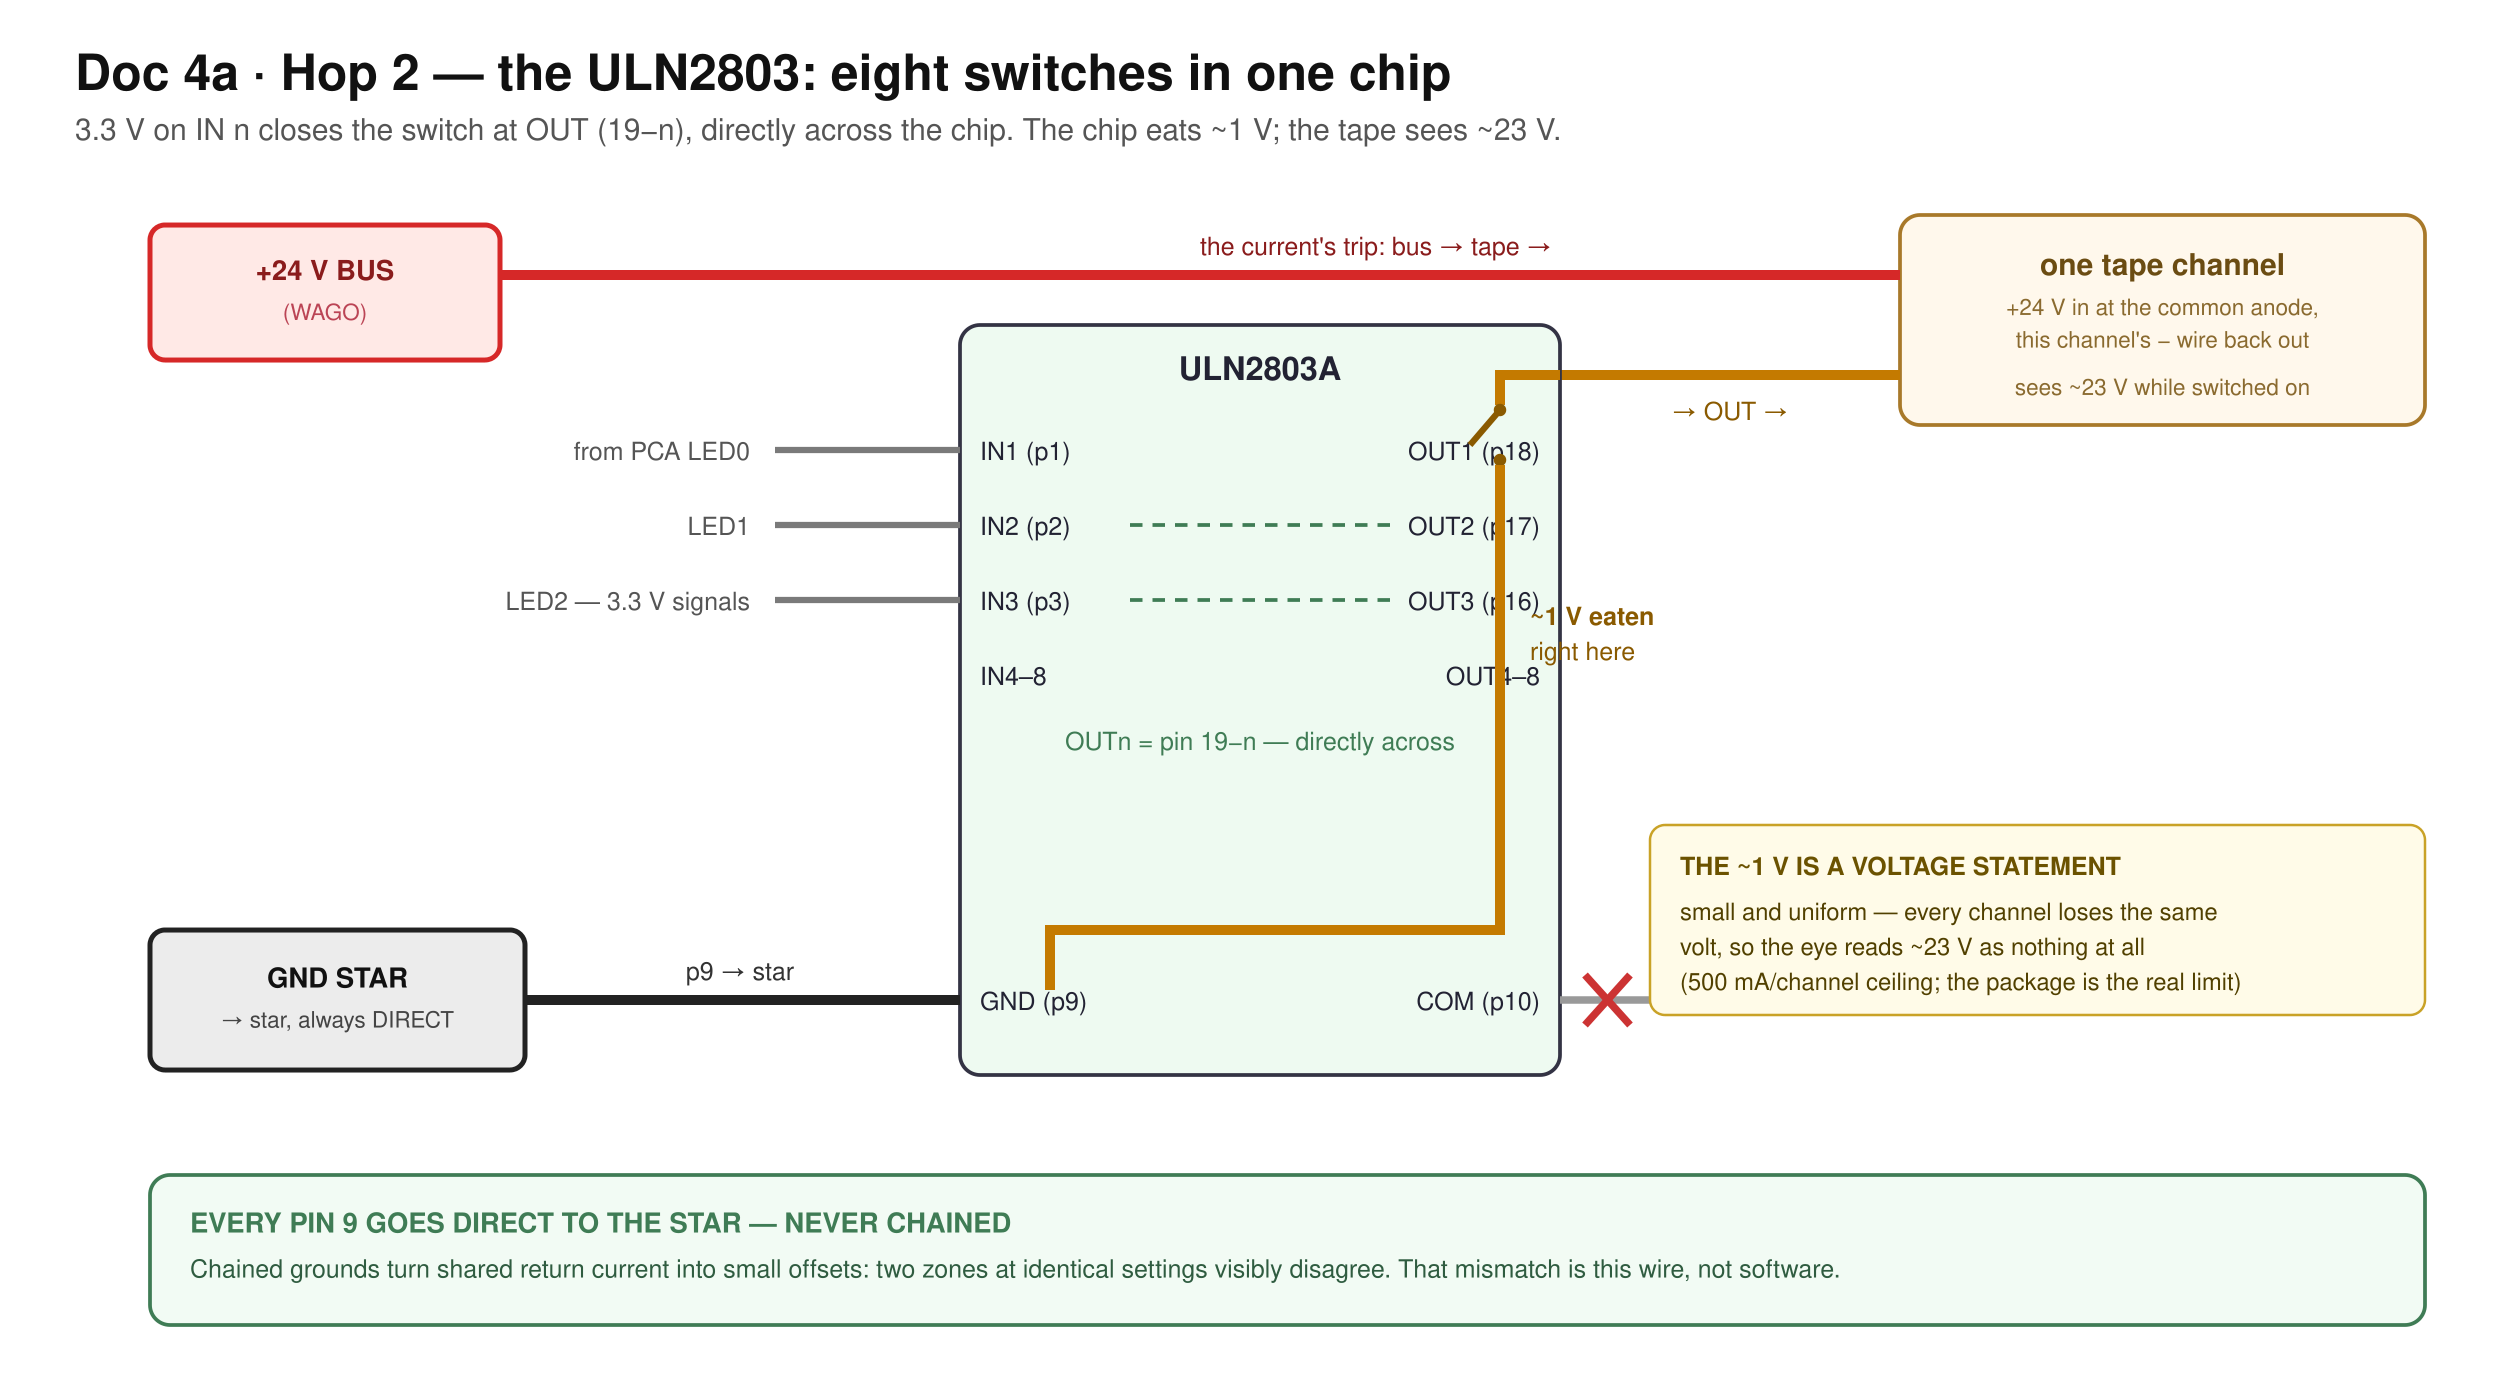
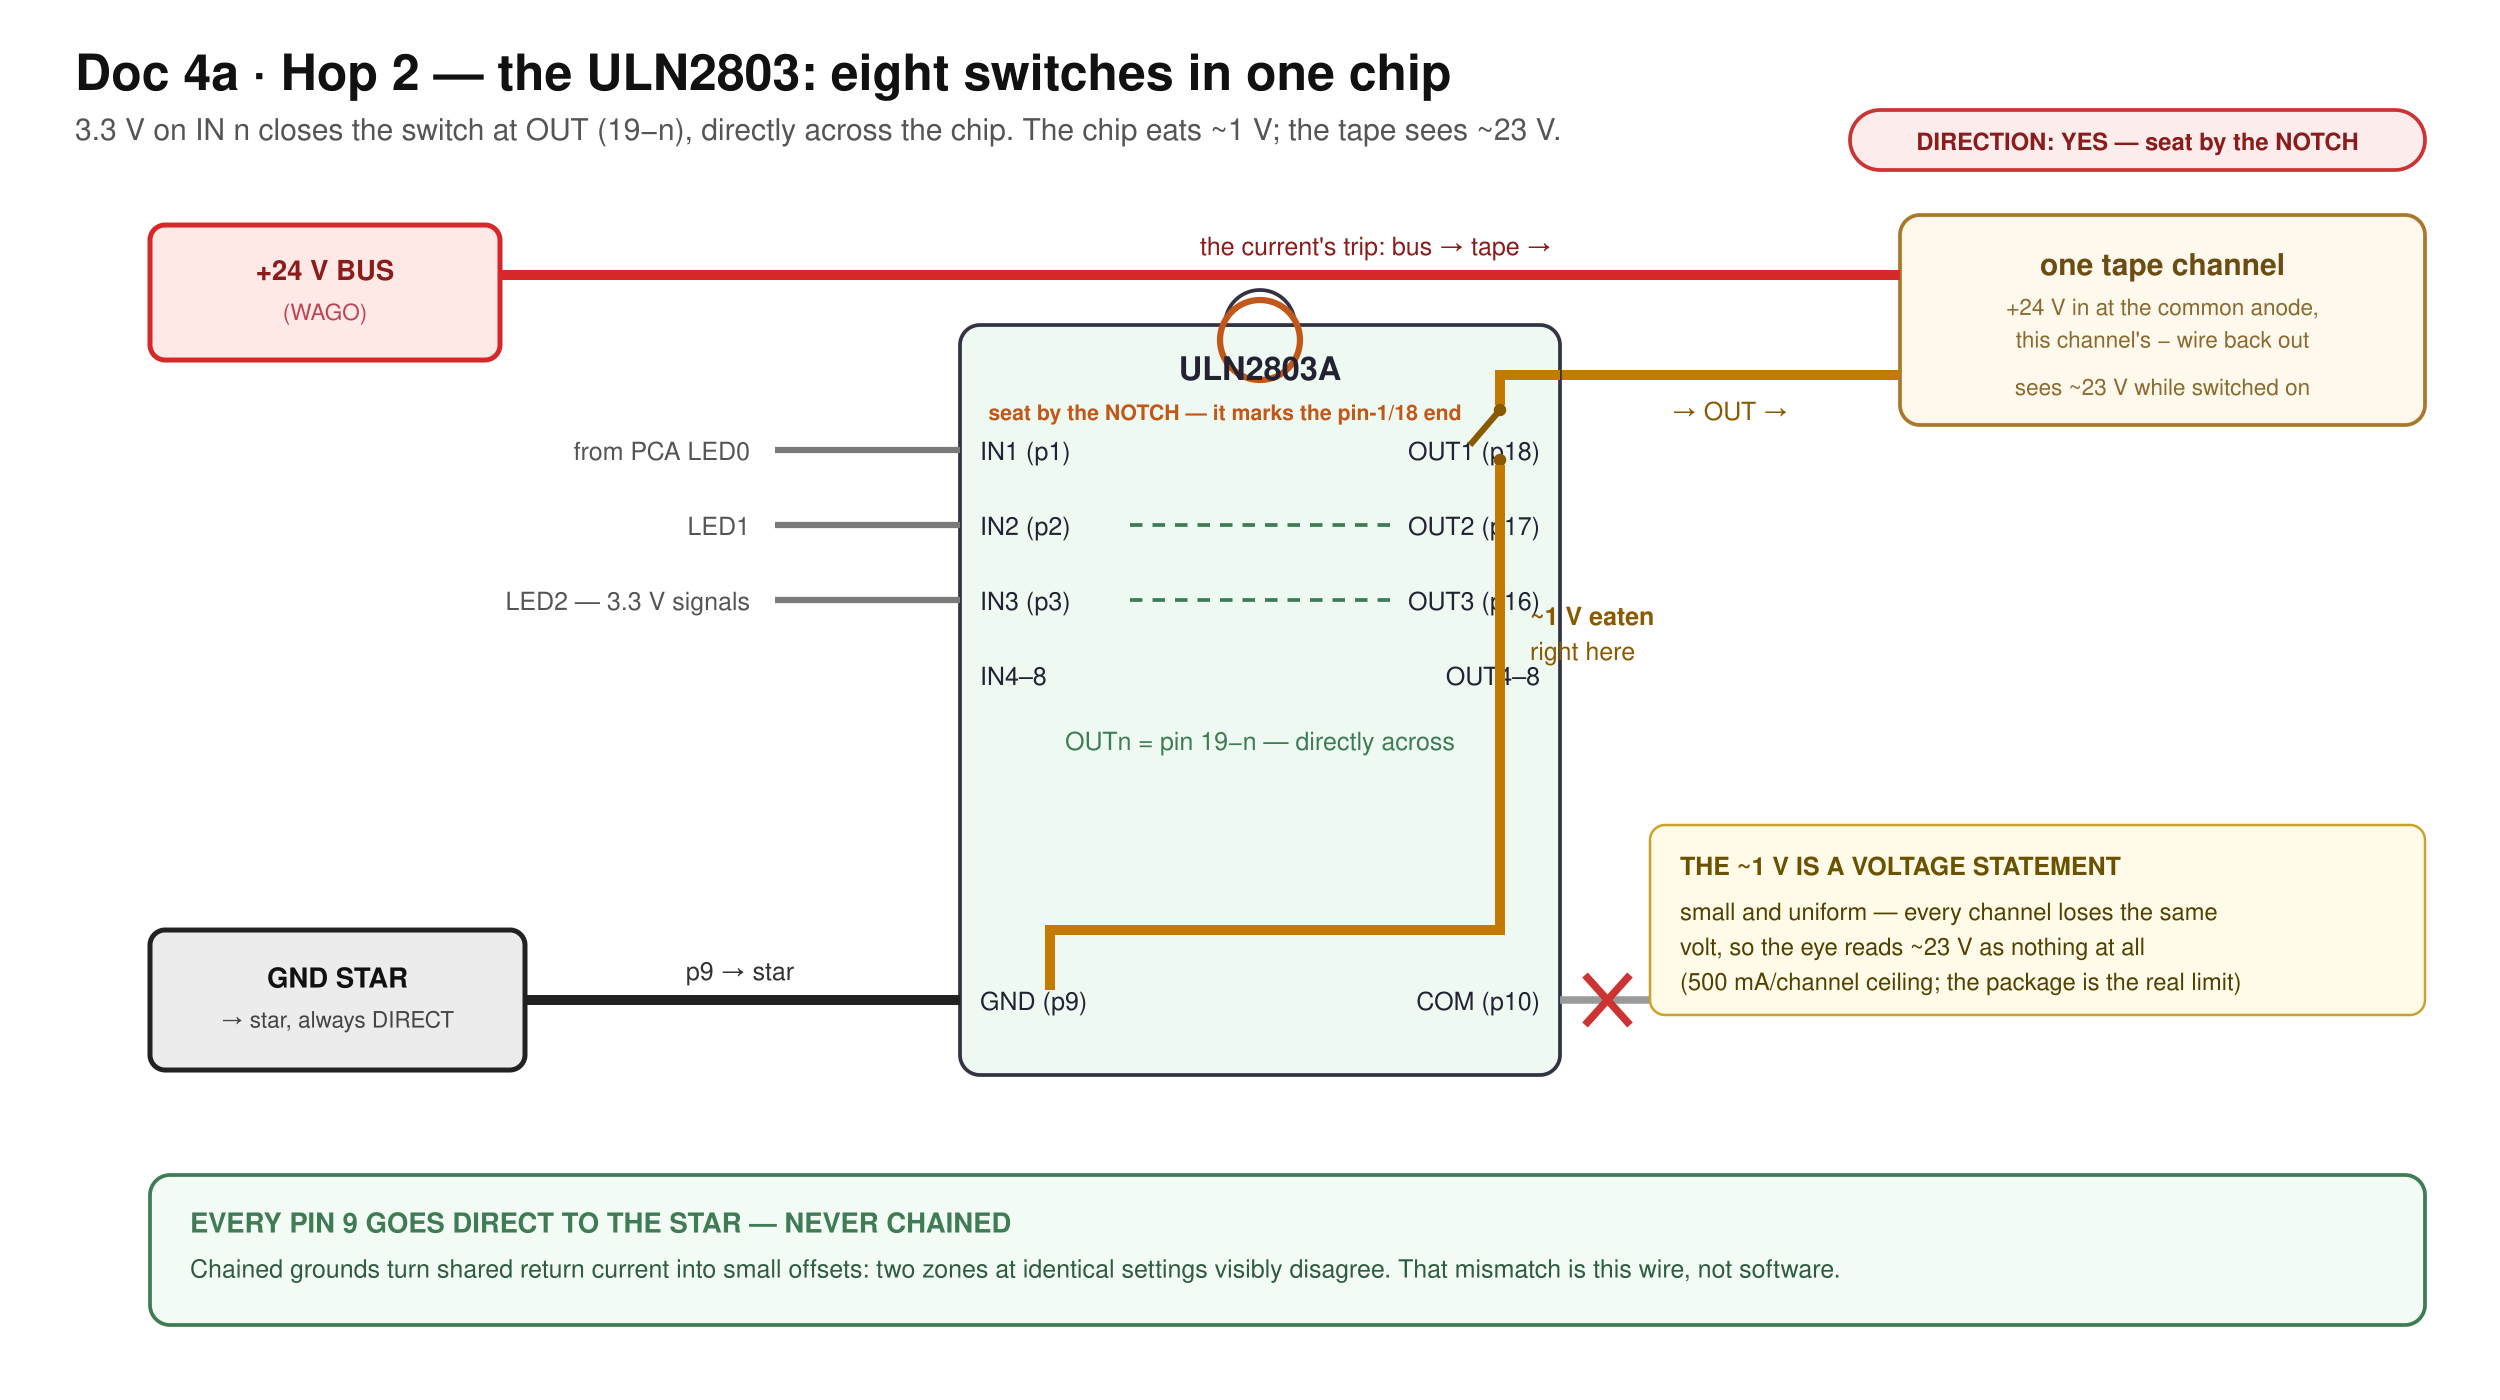
<svg xmlns="http://www.w3.org/2000/svg" viewBox="0 0 1000 560" font-family="Helvetica, Arial, sans-serif">
  <rect x="0" y="0" width="1000" height="560" fill="#ffffff" />
  <text x="30" y="36" font-size="20" font-weight="bold" fill="#111">Doc 4a · Hop 2 — the ULN2803: eight switches in one chip</text>
  <text x="30" y="56" font-size="12" fill="#555">3.3 V on IN n closes the switch at OUT (19−n), directly across the chip. The chip eats ~1 V; the tape sees ~23 V.</text>
+   <rect x="740" y="44" width="230" height="24" fill="#fdecec" stroke="#c33" stroke-width="1.5" rx="12" />
+   <text x="855" y="60" font-size="9.5" font-weight="bold" text-anchor="middle" fill="#8a1c1c">DIRECTION: YES — seat by the NOTCH</text>
  <rect x="60" y="90" width="140" height="54" fill="#ffe9e6" stroke="#d62828" stroke-width="2" rx="6" />
  <text x="130" y="112" font-size="11" font-weight="bold" text-anchor="middle" fill="#8a1c1c">+24 V BUS</text>
  <text x="130" y="128" font-size="9" text-anchor="middle" fill="#b45">(WAGO)</text>
  <rect x="760" y="86" width="210" height="84" fill="#fff8ec" stroke="#a8792a" stroke-width="1.5" rx="8" />
  <text x="865" y="110" font-size="12" font-weight="bold" text-anchor="middle" fill="#6b4c12">one tape channel</text>
  <text x="865" y="126" font-size="9" text-anchor="middle" fill="#8a6a2f">+24 V in at the common anode,</text>
  <text x="865" y="139" font-size="9" text-anchor="middle" fill="#8a6a2f">this channel's − wire back out</text>
  <text x="865" y="158" font-size="9" text-anchor="middle" fill="#8a6a2f">sees ~23 V while switched on</text>
  <path d="M 200 110 L 760 110" fill="none" stroke="#d62828" stroke-width="4" />
  <text x="480" y="102" font-size="10" fill="#8a1c1c">the current's trip: bus → tape →</text>
  <path d="M 760 150 L 624 150" fill="none" stroke="#c47a00" stroke-width="4" />
  <text x="692" y="168" font-size="10" fill="#8a5a00" text-anchor="middle">→ OUT →</text>
  <rect x="384" y="130" width="240" height="300" fill="#eefaf1" stroke="#334" stroke-width="1.5" rx="8" />
+   <path d="M 490 130 A 14 14 0 0 1 518 130 Z" fill="#ffffff" stroke="#334" stroke-width="1.5" />
+   <circle cx="504" cy="136" r="16" fill="none" stroke="#c2571a" stroke-width="2.5" />
  <text x="504" y="152" font-size="13" font-weight="bold" text-anchor="middle" fill="#223">ULN2803A</text>
+   <text x="490" y="168" font-size="8.5" text-anchor="middle" fill="#c2571a" font-weight="bold">seat by the NOTCH — it marks the pin-1/18 end</text>
  <g font-size="10" fill="#223">
    <text x="392" y="184">IN1 (p1)</text>
    <text x="392" y="214">IN2 (p2)</text>
    <text x="392" y="244">IN3 (p3)</text>
    <text x="392" y="274">IN4–8</text>
    <text x="392" y="404">GND (p9)</text>
    <text x="616" y="184" text-anchor="end">OUT1 (p18)</text>
    <text x="616" y="214" text-anchor="end">OUT2 (p17)</text>
    <text x="616" y="244" text-anchor="end">OUT3 (p16)</text>
    <text x="616" y="274" text-anchor="end">OUT4–8</text>
    <text x="616" y="404" text-anchor="end">COM (p10)</text>
  </g>
  <g stroke="#3f7c55" stroke-width="1.5" stroke-dasharray="5 4" fill="none">
    <line x1="452" y1="210" x2="556" y2="210" />
    <line x1="452" y1="240" x2="556" y2="240" />
  </g>
  <text x="504" y="300" font-size="10" text-anchor="middle" fill="#3f7c55">OUTn = pin 19−n — directly across</text>
  <path d="M 624 150 L 600 150 L 600 162" fill="none" stroke="#c47a00" stroke-width="4" />
  <circle cx="600" cy="164" r="2.5" fill="#8a5a00" />
  <path d="M 600 164 L 588 178" fill="none" stroke="#8a5a00" stroke-width="2.5" />
  <circle cx="600" cy="184" r="2.5" fill="#8a5a00" />
  <path d="M 600 186 L 600 372 L 420 372 L 420 396" fill="none" stroke="#c47a00" stroke-width="4" />
  <text x="612" y="250" font-size="10" font-weight="bold" fill="#8a5a00">~1 V eaten</text>
  <text x="612" y="264" font-size="10" fill="#8a5a00">right here</text>
  <path d="M 384 400 L 210 400" fill="none" stroke="#222" stroke-width="4" />
  <rect x="60" y="372" width="150" height="56" fill="#ececec" stroke="#222" stroke-width="2" rx="6" />
  <text x="135" y="395" font-size="11" font-weight="bold" text-anchor="middle" fill="#111">GND STAR</text>
  <text x="135" y="411" font-size="9" text-anchor="middle" fill="#444">→ star, always DIRECT</text>
  <text x="296" y="392" font-size="10" fill="#333" text-anchor="middle">p9 → star</text>
  <line x1="624" y1="400" x2="660" y2="400" stroke="#999" stroke-width="3" />
  <line x1="634" y1="390" x2="652" y2="410" stroke="#c33" stroke-width="3" />
  <line x1="652" y1="390" x2="634" y2="410" stroke="#c33" stroke-width="3" />
  <text x="670" y="404" font-size="9" fill="#8a1c1c">pin 10 COM: leave unconnected</text>
  <g stroke="#7a7a7a" stroke-width="2.5" fill="none">
    <line x1="310" y1="180" x2="384" y2="180" />
    <line x1="310" y1="210" x2="384" y2="210" />
    <line x1="310" y1="240" x2="384" y2="240" />
  </g>
  <text x="300" y="184" font-size="10" text-anchor="end" fill="#555">from PCA LED0</text>
  <text x="300" y="214" font-size="10" text-anchor="end" fill="#555">LED1</text>
  <text x="300" y="244" font-size="10" text-anchor="end" fill="#555">LED2 — 3.3 V signals</text>
  <rect x="660" y="330" width="310" height="76" fill="#fffbe8" stroke="#c9a227" rx="6" />
  <text x="672" y="350" font-size="10" font-weight="bold" fill="#6b5200">THE ~1 V IS A VOLTAGE STATEMENT</text>
  <text x="672" y="368" font-size="9.5" fill="#514000">small and uniform — every channel loses the same</text>
  <text x="672" y="382" font-size="9.5" fill="#514000">volt, so the eye reads ~23 V as nothing at all</text>
  <text x="672" y="396" font-size="9.5" fill="#514000">(500 mA/channel ceiling; the package is the real limit)</text>
  <rect x="60" y="470" width="910" height="60" fill="#f2fbf4" stroke="#3f7c55" stroke-width="1.5" rx="8" />
  <text x="76" y="493" font-size="11" font-weight="bold" fill="#3f7c55">EVERY PIN 9 GOES DIRECT TO THE STAR — NEVER CHAINED</text>
  <text x="76" y="511" font-size="10" fill="#2f5c40">Chained grounds turn shared return current into small offsets: two zones at identical settings visibly disagree. That mismatch is this wire, not software.</text>
</svg>
